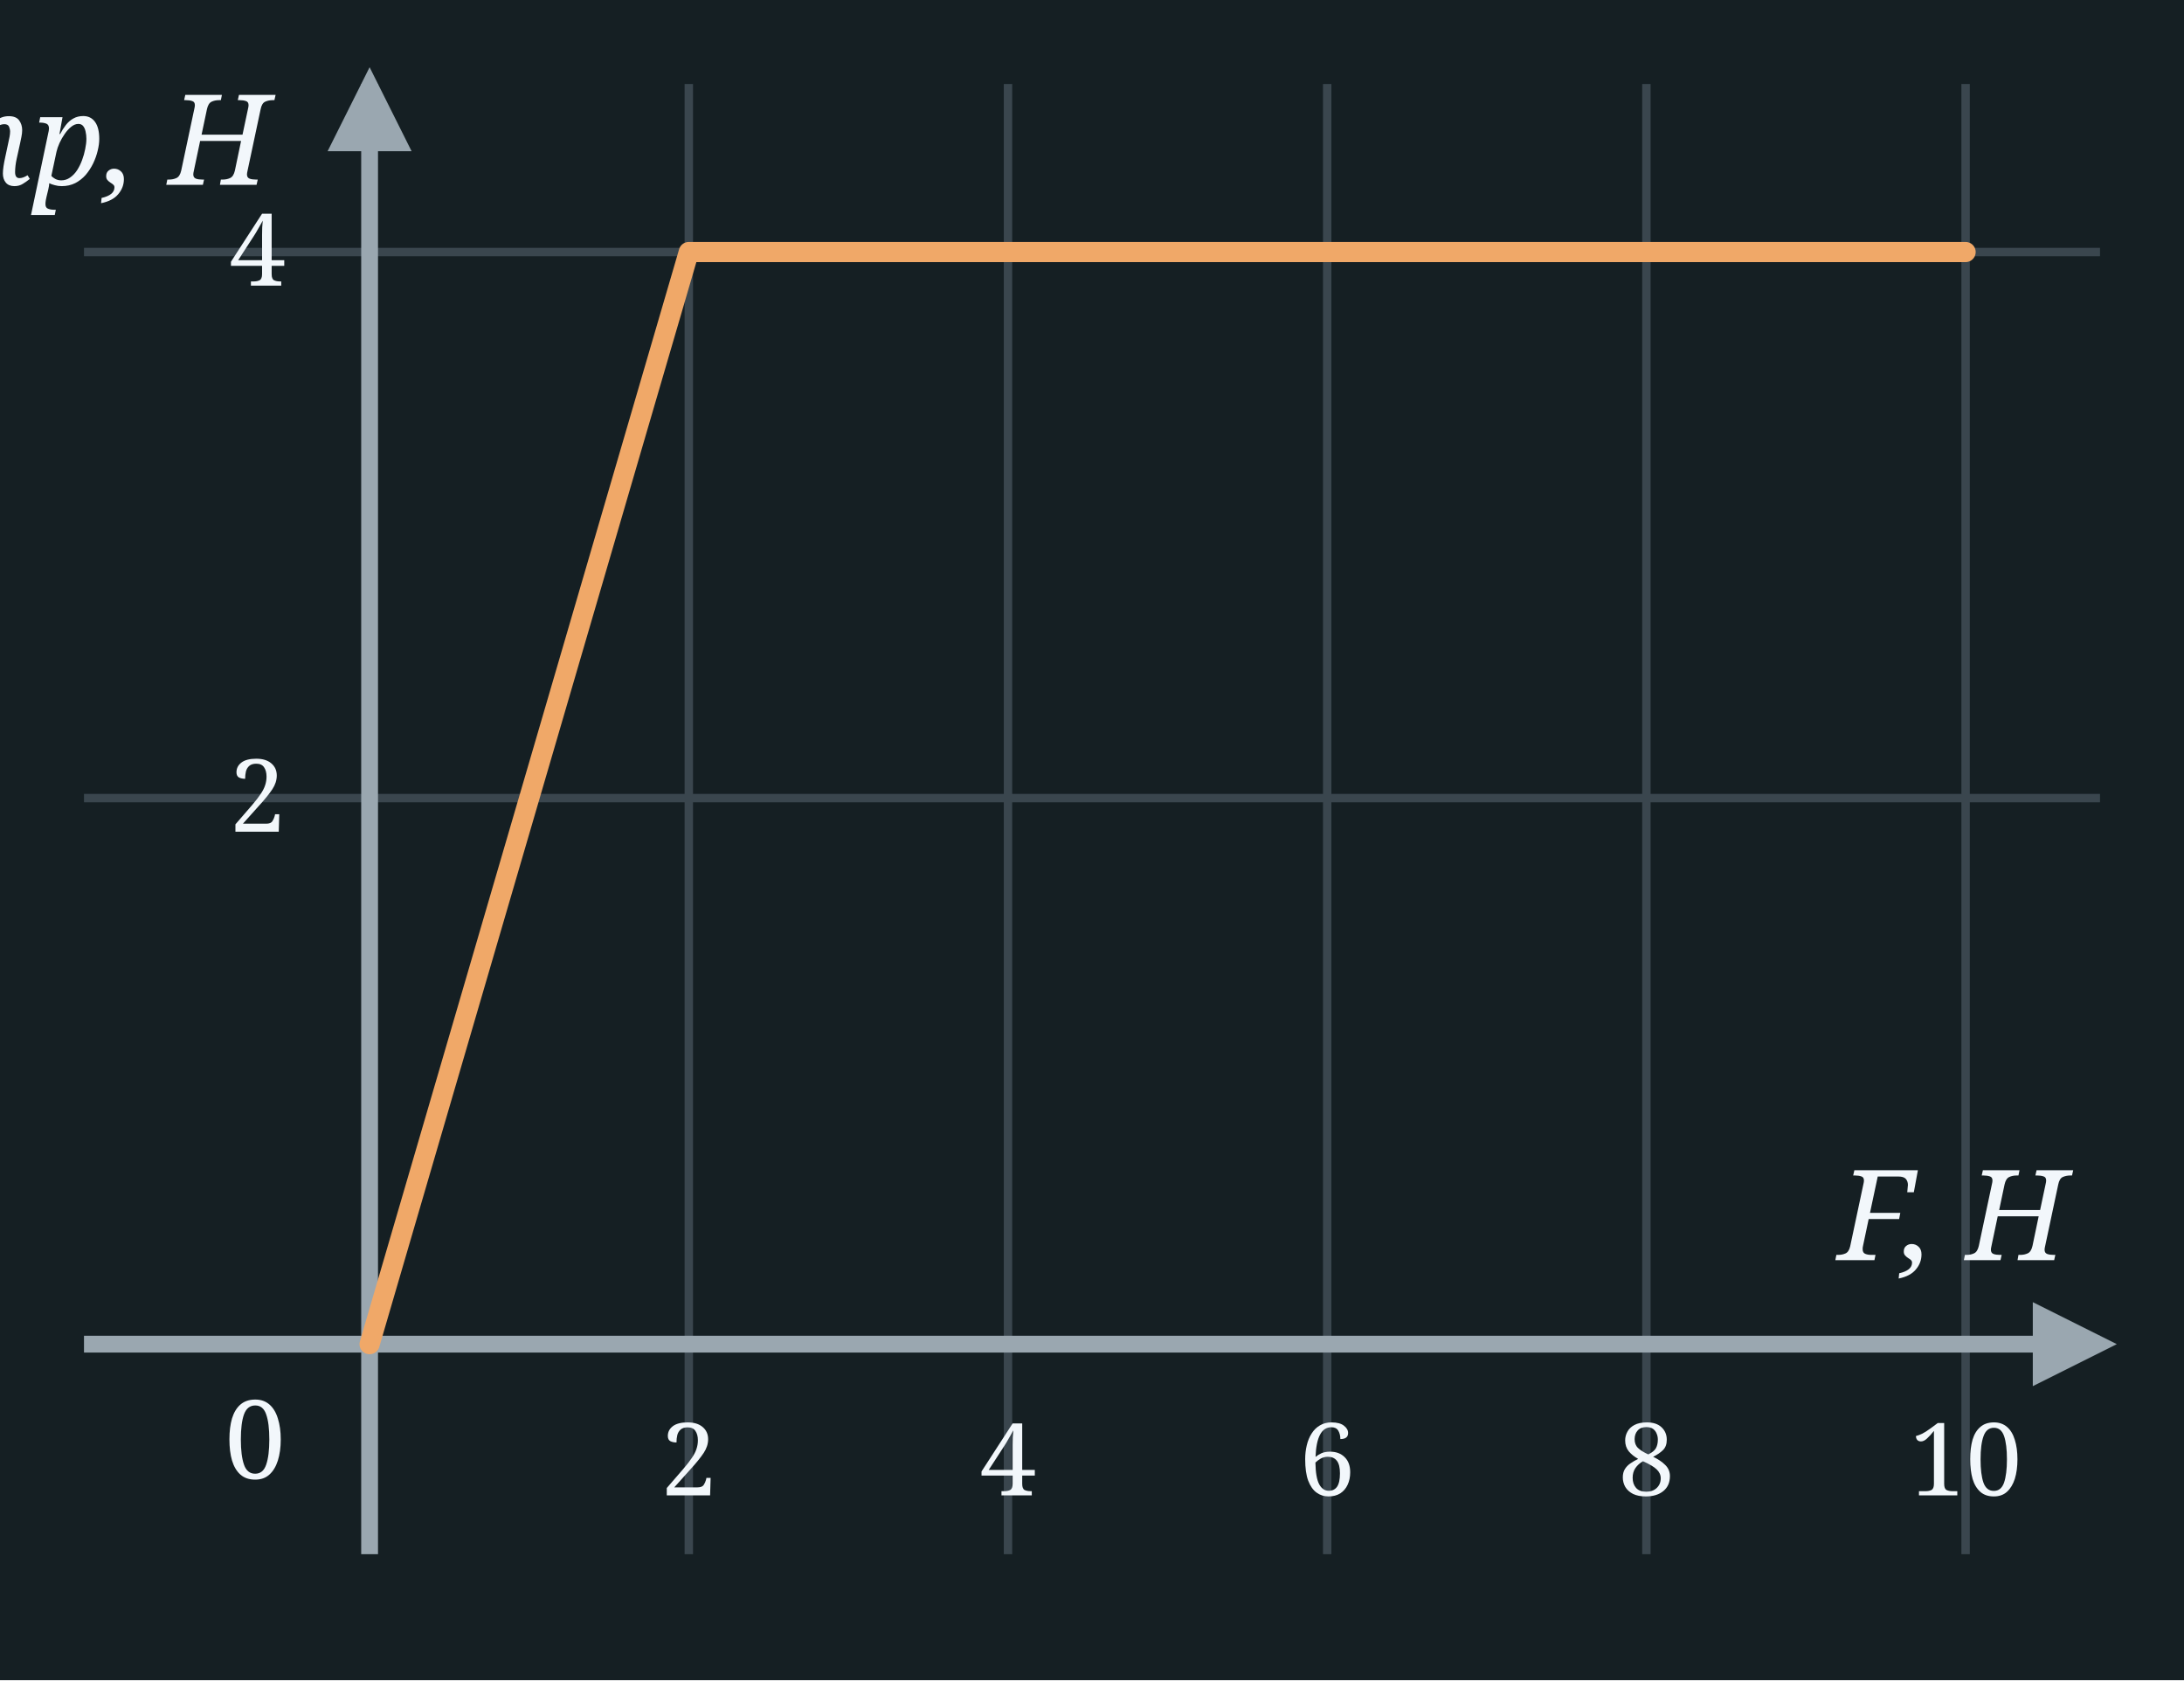
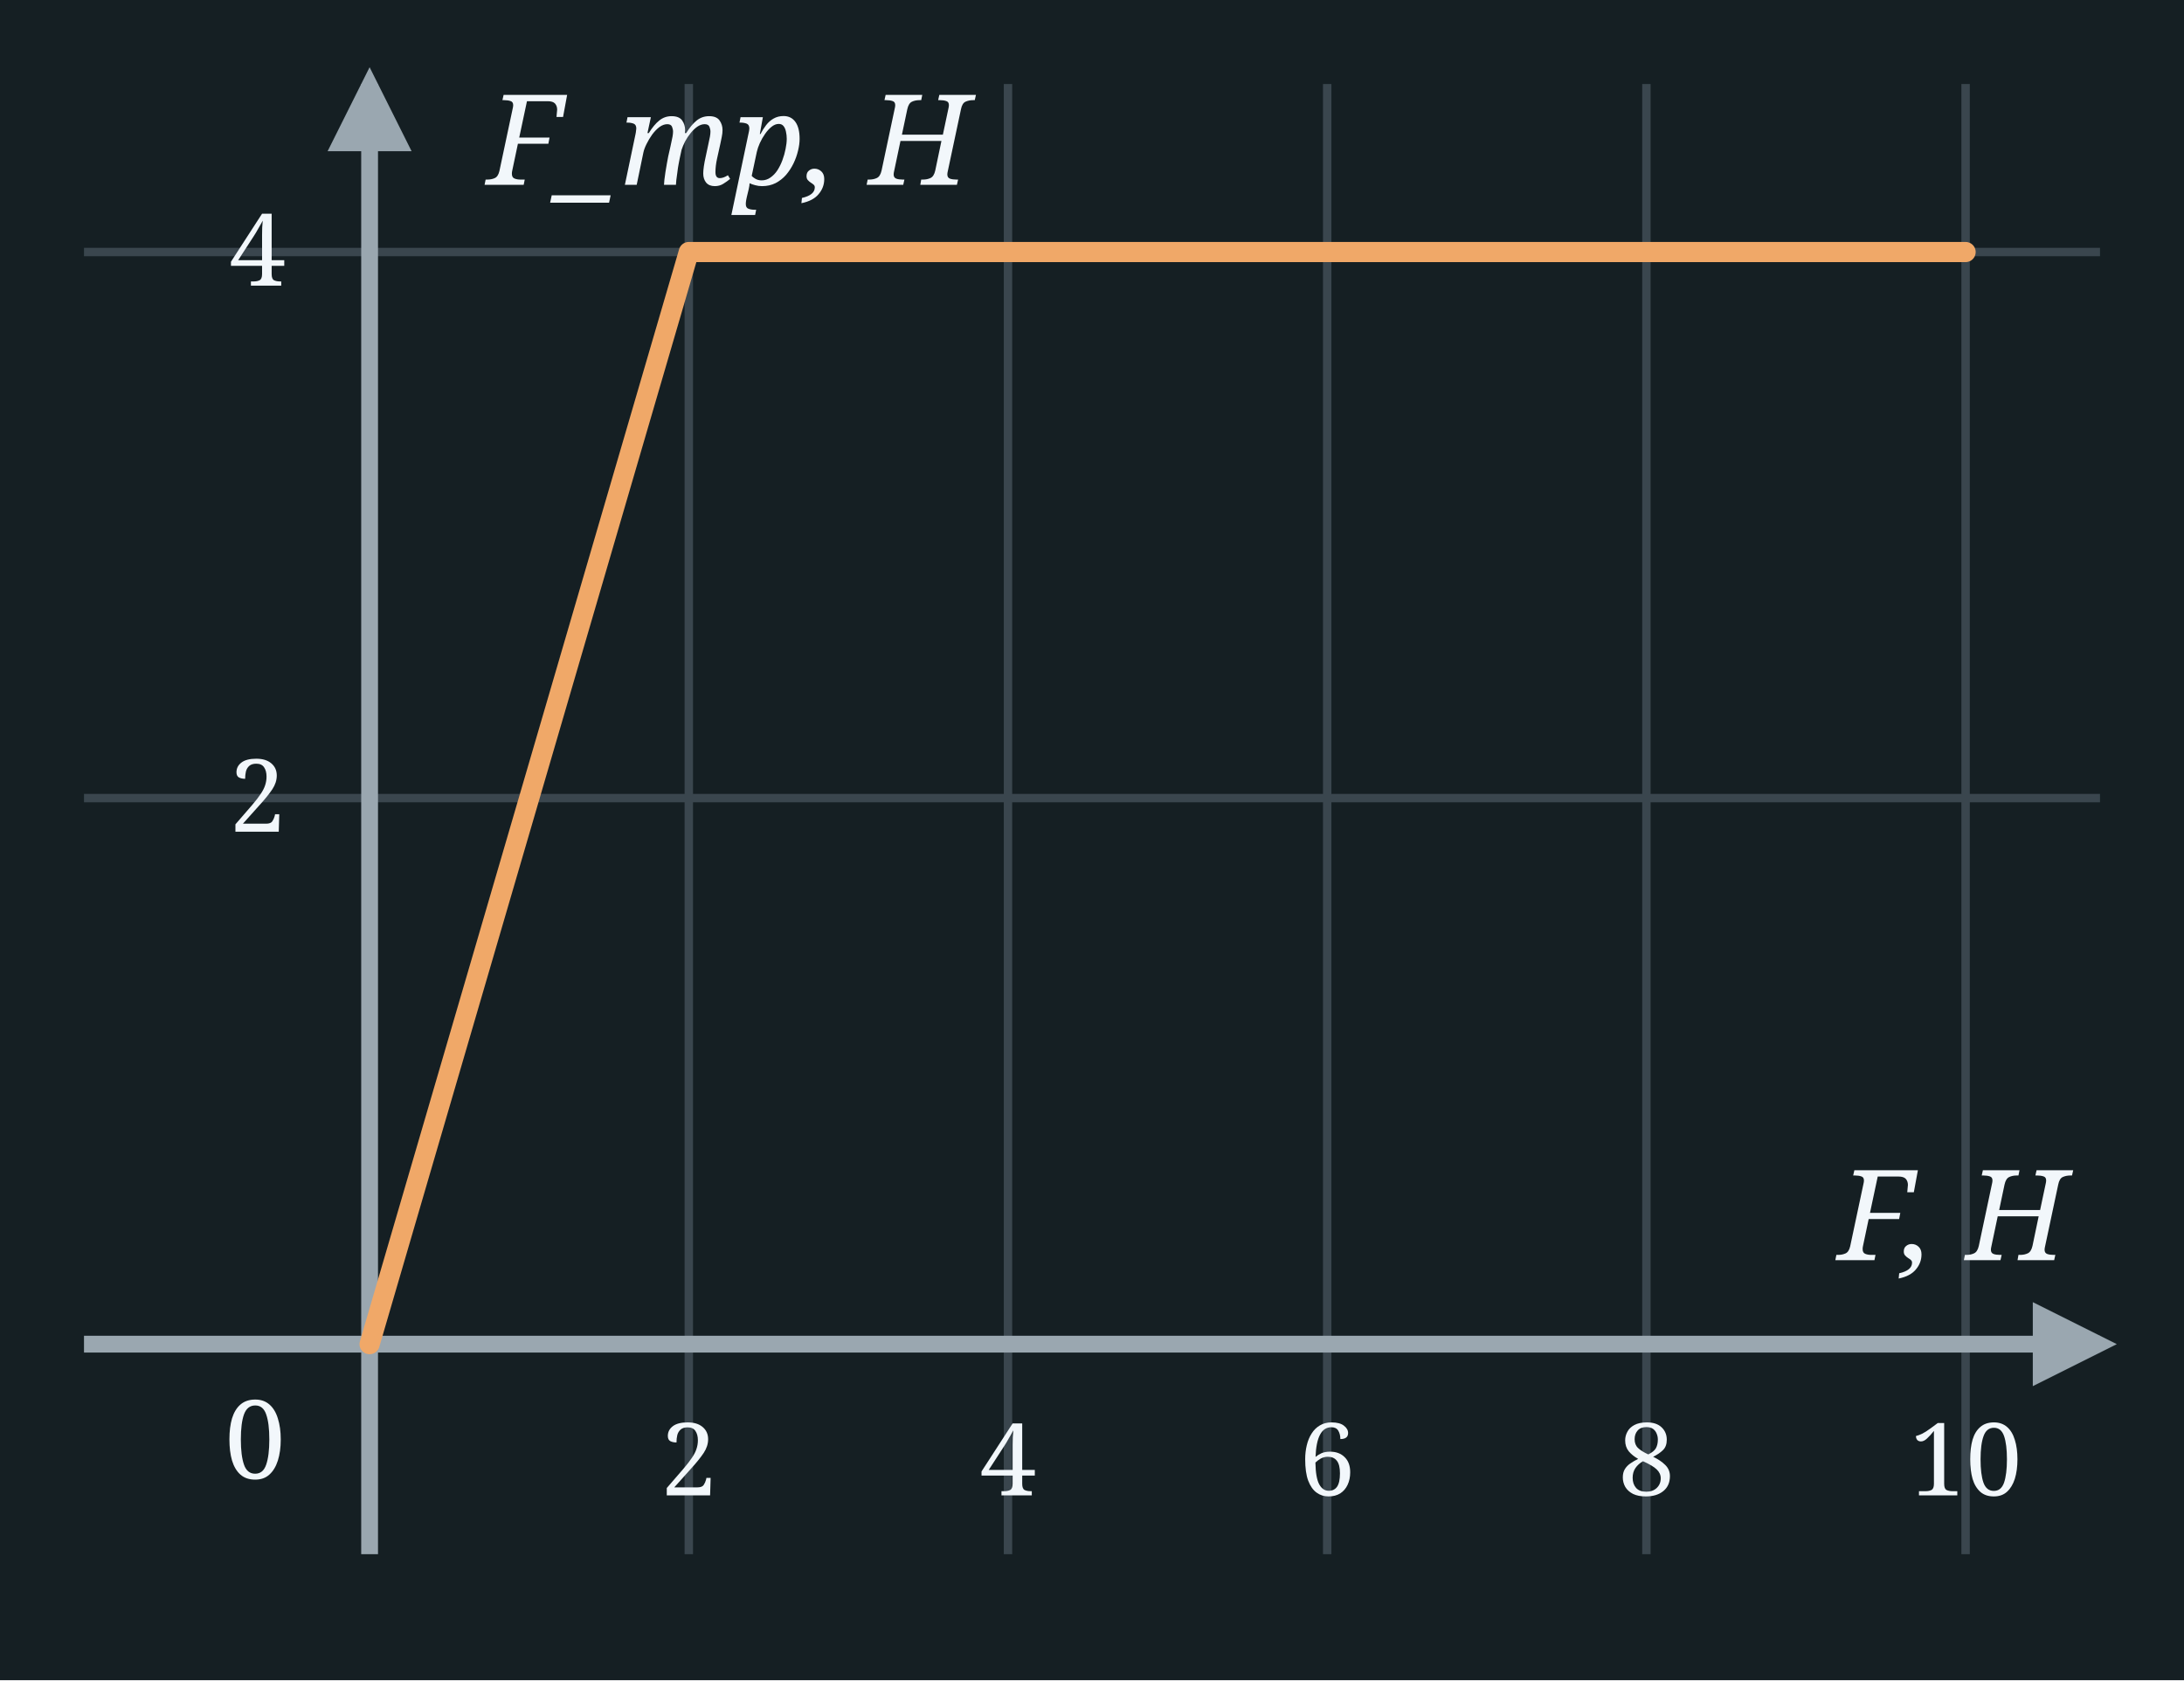
<svg xmlns="http://www.w3.org/2000/svg" width="260" height="200" viewBox="0 0 260 200">
  <rect x="0" y="0" width="260" height="200" fill="#151F23" />
  <line x1="82.0" y1="10" x2="82.0" y2="185" stroke="#3A464E" stroke-width="1" />
  <line x1="120.0" y1="10" x2="120.0" y2="185" stroke="#3A464E" stroke-width="1" />
  <line x1="158.0" y1="10" x2="158.0" y2="185" stroke="#3A464E" stroke-width="1" />
  <line x1="196.0" y1="10" x2="196.0" y2="185" stroke="#3A464E" stroke-width="1" />
  <line x1="234.0" y1="10" x2="234.0" y2="185" stroke="#3A464E" stroke-width="1" />
  <line x1="10" y1="95.0" x2="250" y2="95.0" stroke="#3A464E" stroke-width="1" />
  <line x1="10" y1="30.0" x2="250" y2="30.0" stroke="#3A464E" stroke-width="1" />
  <line x1="44" y1="185" x2="44" y2="10" stroke="#9AA7B0" stroke-width="2" />
  <polygon points="39,18 49,18 44,8" fill="#9AA7B0" />
  <line x1="10" y1="160.0" x2="250" y2="160.0" stroke="#9AA7B0" stroke-width="2" />
  <polygon points="242,155.0 242,165.0 252,160.0" fill="#9AA7B0" />
  <text x="34.0" y="176.0" font-family="Georgia, serif" font-weight="normal" font-size="13" fill="#F2F7FB" text-anchor="end">0</text>
  <text x="246.0" y="150.0" font-family="Georgia, serif" font-style="italic" font-weight="normal" font-size="15" fill="#F2F7FB" text-anchor="end">F, Н</text>
-   <text x="32.0" y="22.0" font-family="Georgia, serif" font-style="italic" font-weight="normal" font-size="15" fill="#F2F7FB" text-anchor="end">F_тр, Н</text>
+   <text x="58.0" y="22.0" font-family="Georgia, serif" font-style="italic" font-weight="normal" font-size="15" fill="#F2F7FB" text-anchor="start">F_тр, Н</text>
  <text x="82.0" y="178.0" font-family="Georgia, serif" font-weight="normal" font-size="12" fill="#F2F7FB" text-anchor="middle">2</text>
  <text x="120.0" y="178.0" font-family="Georgia, serif" font-weight="normal" font-size="12" fill="#F2F7FB" text-anchor="middle">4</text>
  <text x="158.0" y="178.0" font-family="Georgia, serif" font-weight="normal" font-size="12" fill="#F2F7FB" text-anchor="middle">6</text>
  <text x="196.0" y="178.0" font-family="Georgia, serif" font-weight="normal" font-size="12" fill="#F2F7FB" text-anchor="middle">8</text>
  <text x="234.0" y="178.0" font-family="Georgia, serif" font-weight="normal" font-size="12" fill="#F2F7FB" text-anchor="middle">10</text>
  <text x="34.0" y="99.0" font-family="Georgia, serif" font-weight="normal" font-size="12" fill="#F2F7FB" text-anchor="end">2</text>
  <text x="34.0" y="34.0" font-family="Georgia, serif" font-weight="normal" font-size="12" fill="#F2F7FB" text-anchor="end">4</text>
  <path d="M 44.0,160.0 L 82.0,30.0 L 234.0,30.0" fill="none" stroke="#f0a868" stroke-width="2.4" stroke-linecap="round" stroke-linejoin="round" />
</svg>
